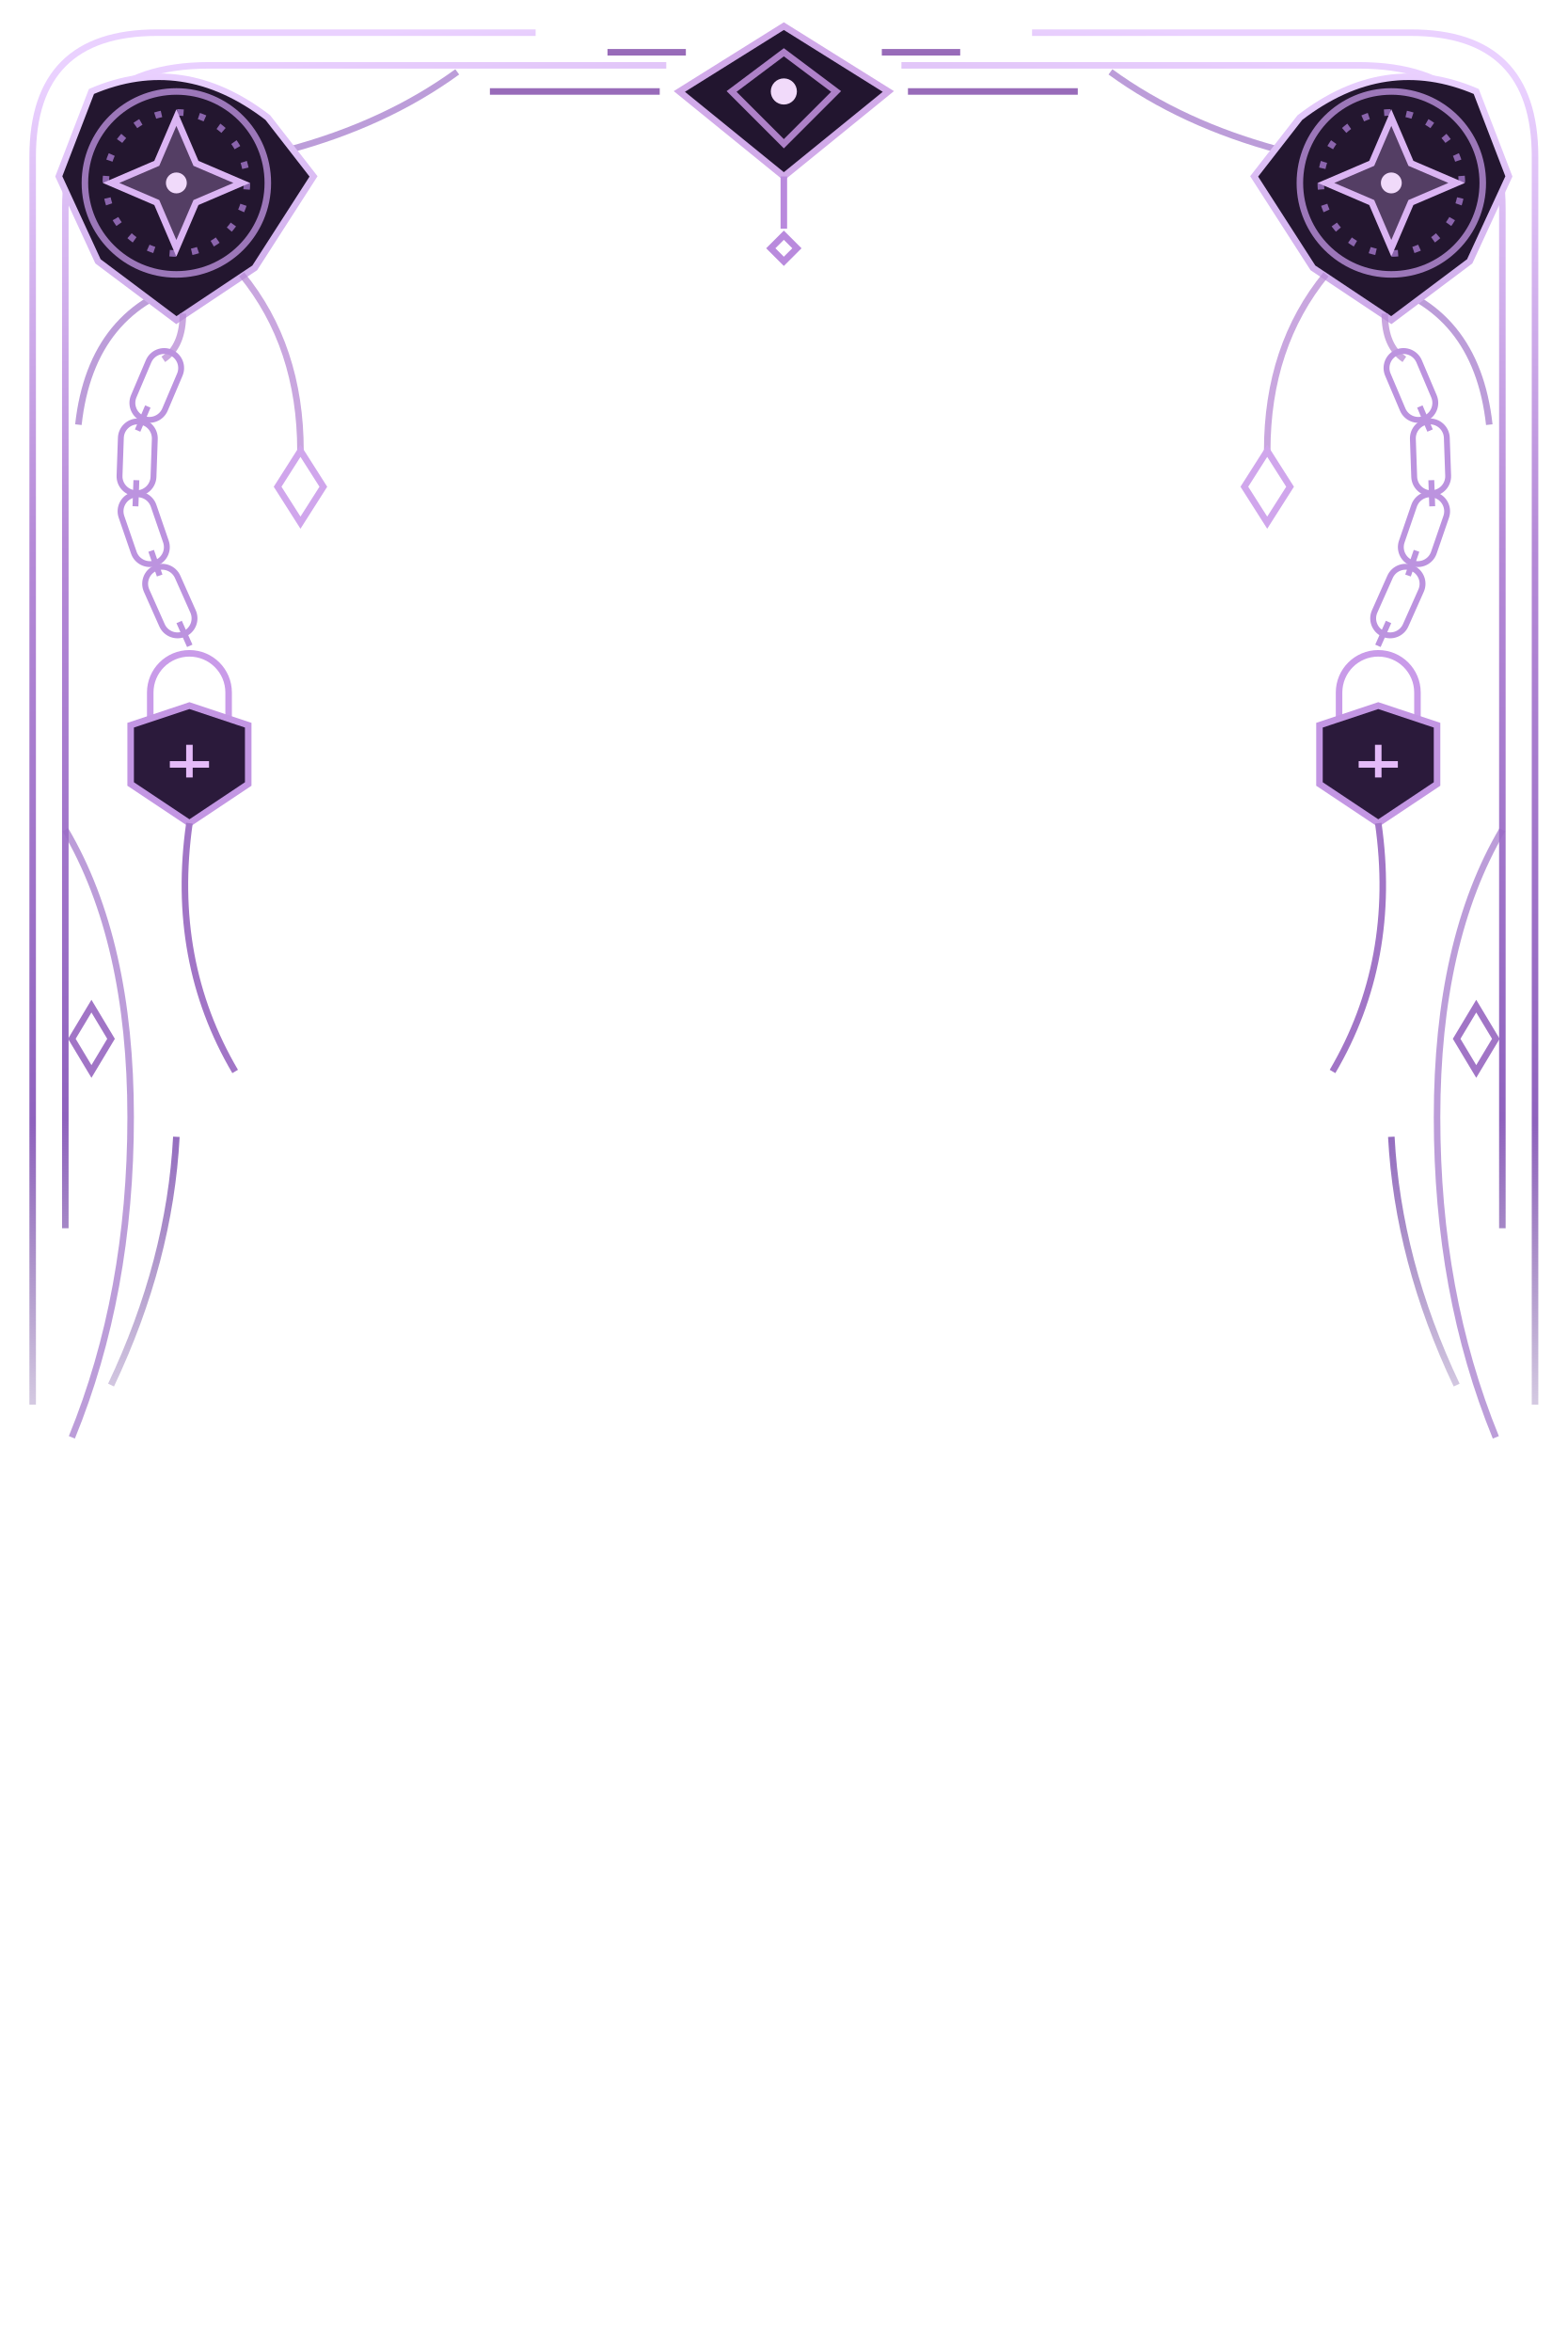
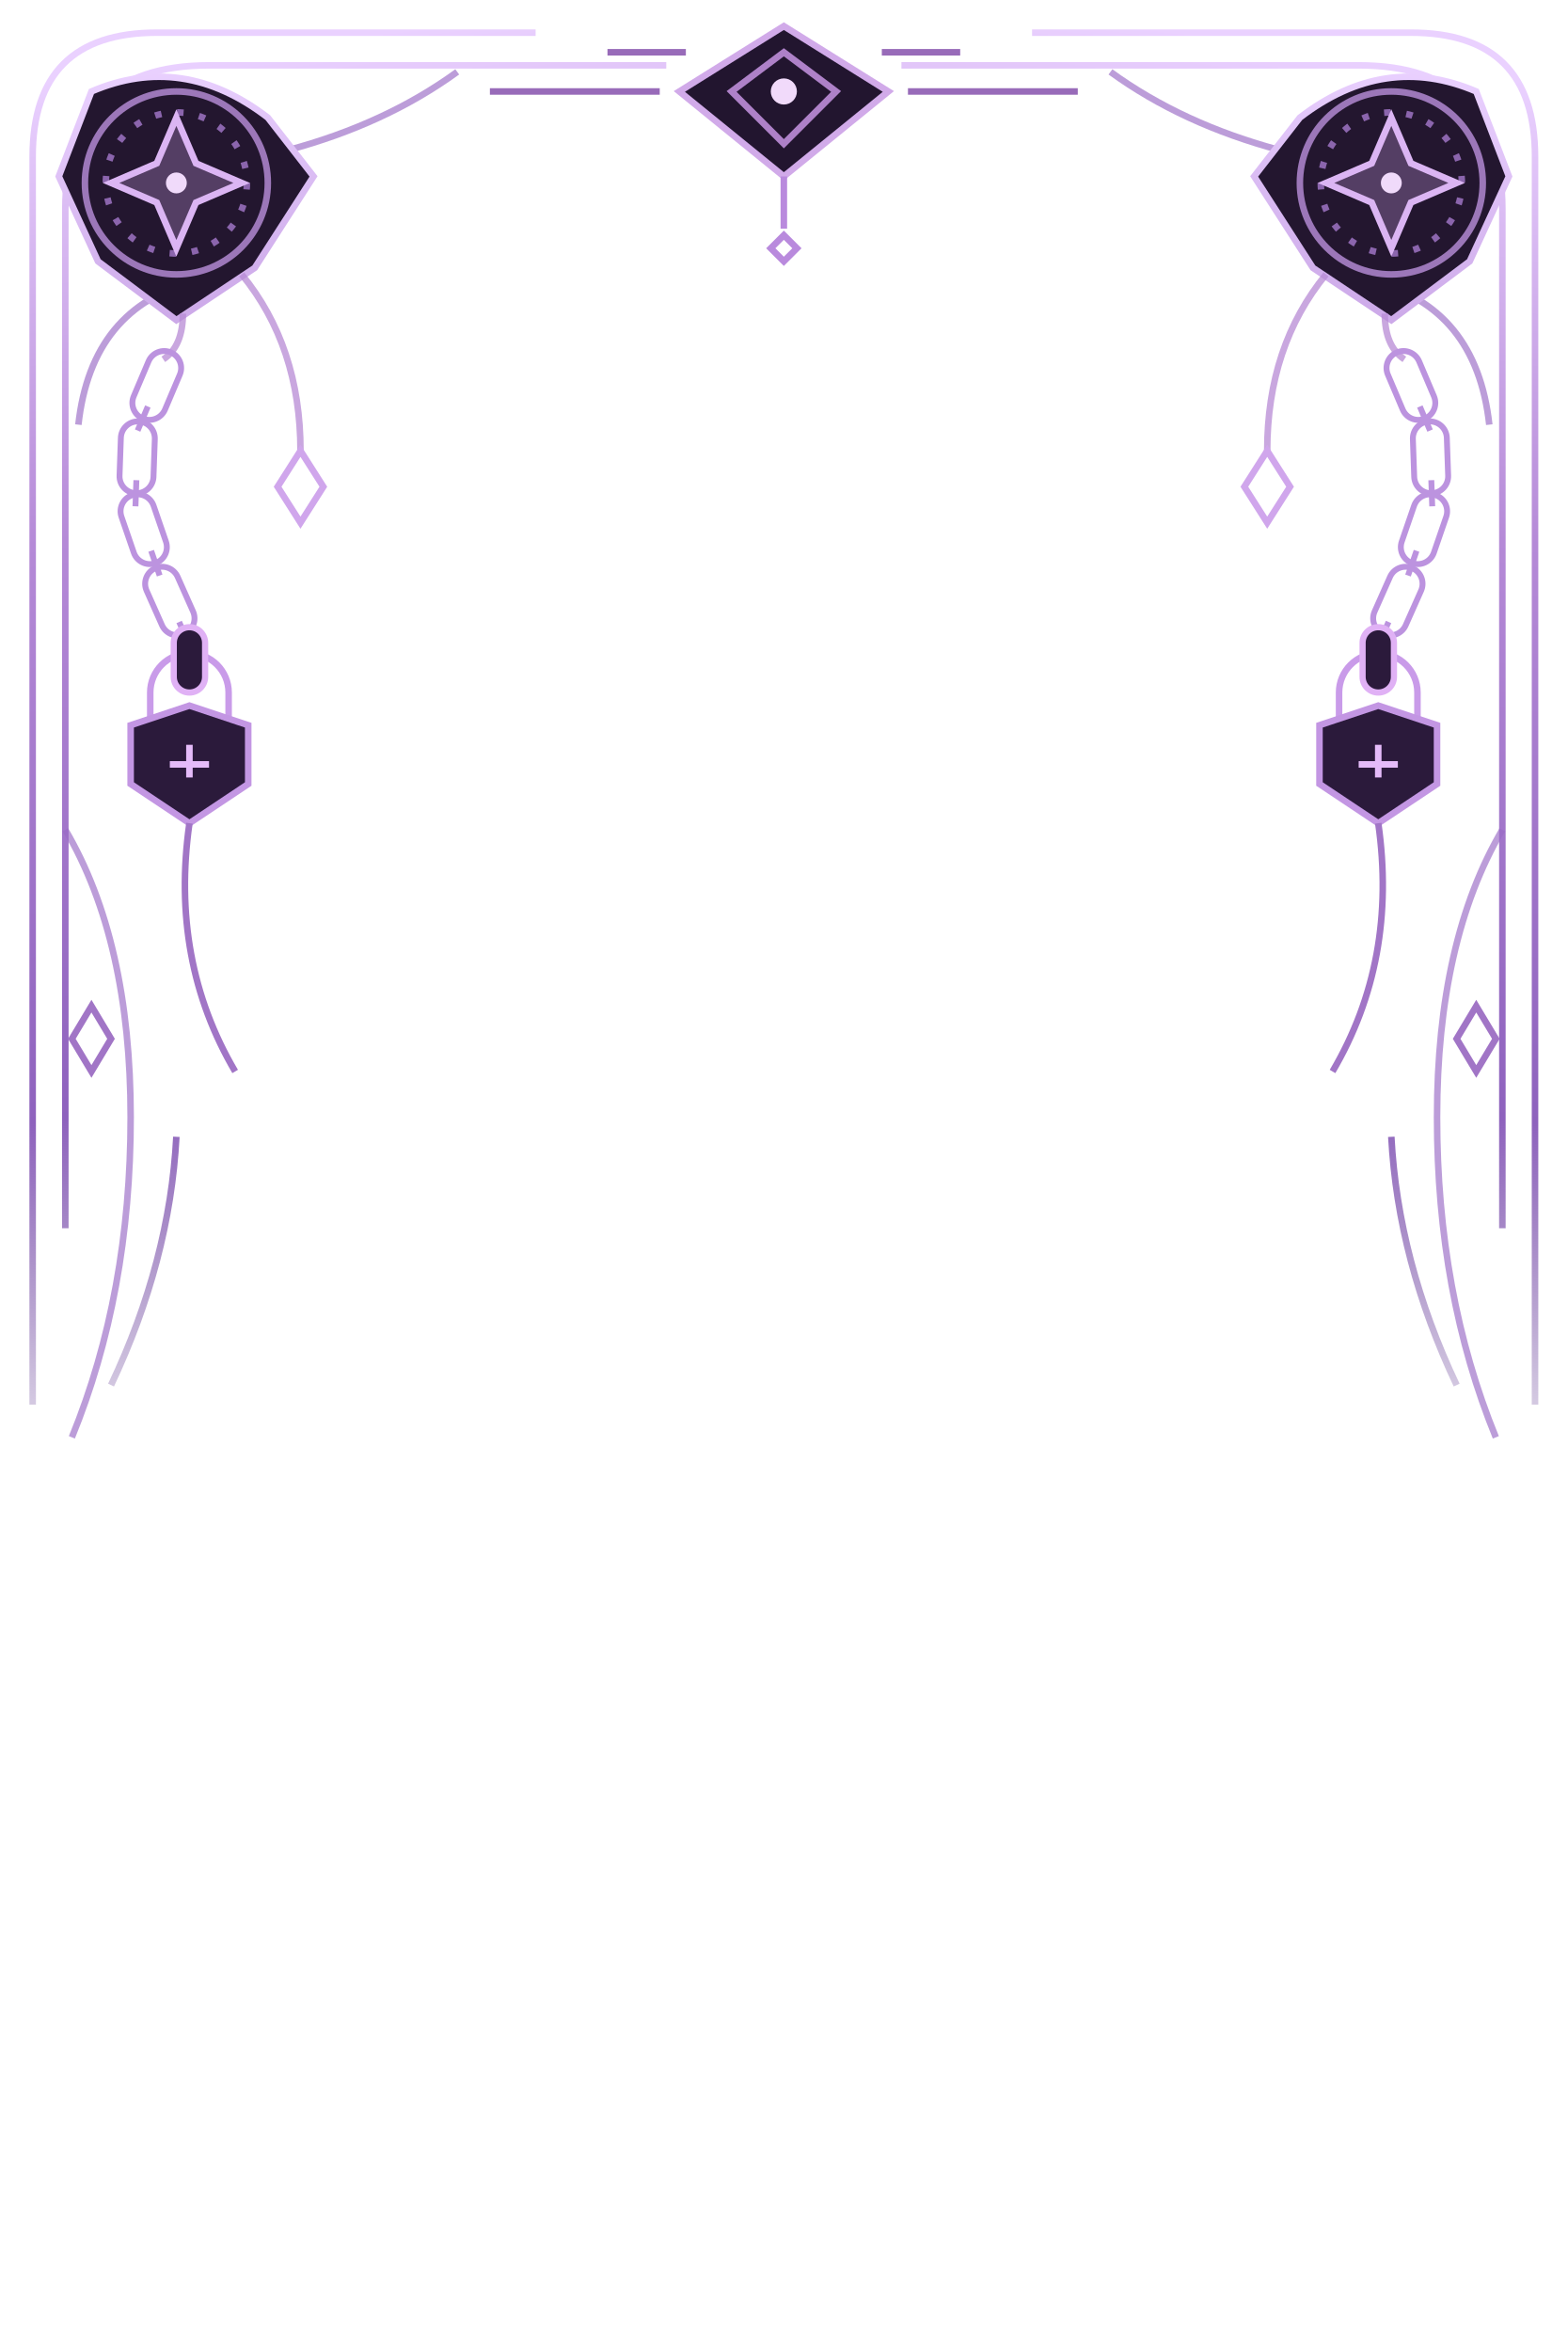
<svg xmlns="http://www.w3.org/2000/svg" viewBox="0 0 240 360" fill="none">
  <defs>
    <linearGradient id="silver" x1="9" y1="12" x2="40" y2="229" gradientUnits="userSpaceOnUse">
      <stop stop-color="#ead1ff" />
      <stop offset=".32" stop-color="#b58ad7" />
      <stop offset=".72" stop-color="#8e62bd" />
      <stop offset="1" stop-color="#684992" stop-opacity="0" />
    </linearGradient>
    <g id="link" stroke="#bc93df" stroke-width=".9">
      <rect x="-2.6" y="-5.5" width="5.2" height="11" rx="2.6" />
      <path d="M0 3.5v4" />
    </g>
    <g id="binding">
      <path d="M5 215V24Q5 5 24 5h58M10 188V32Q10 10 32 10h70" stroke="url(#silver)" />
      <path d="M12 65Q14 47 30 43M44 23q15-4 26-12M10 127q10 17 10 44t-9 49" stroke="#9a6bc6" opacity=".66" />
      <path d="M9 27 14 14Q28 8 41 18l7 9-9 14-12 8-12-9Z" fill="#23162f" stroke="url(#silver)" />
      <circle cx="27" cy="28" r="14" stroke="#ba90dc" stroke-opacity=".8" />
      <circle cx="27" cy="28" r="10.8" stroke="#8b65ad" stroke-dasharray="1 2.4" />
      <path d="m27 18 3 7 7 3-7 3-3 7-3-7-7-3 7-3Z" fill="#d2a4ee" fill-opacity=".28" stroke="#dbb5f3" />
      <circle cx="27" cy="28" r="1.6" fill="#f0dafa" />
      <path d="M28 48q0 5-3 7m12-13q9 11 9 27" stroke="#b78ad4" stroke-opacity=".75" />
      <use href="#link" transform="translate(24 59) rotate(23)" />
      <use href="#link" transform="translate(21 70) rotate(2)" />
      <use href="#link" transform="translate(22 81) rotate(-19)" />
      <use href="#link" transform="translate(26 92) rotate(-24)" />
      <path d="m46 69 3.5 5.5L46 80l-3.5-5.5Z" stroke="#d0a6ec" />
      <path d="M23 110v-4a6 6 0 0 1 12 0v4" stroke="#c99be9" />
+       <rect x="26.6" y="96" width="4.8" height="10" rx="2.4" fill="#2b1a3b" stroke="#e0b1f5" stroke-width=".95" />
      <path d="m20 111 9-3 9 3v9l-9 6-9-6Z" fill="#2b1a3b" stroke="#c396e3" />
      <path d="M29 114v5m-3-2h6" stroke="#e5bbf9" />
      <path d="M29 126q-3 21 7 38M14 154l3 5-3 5-3-5Z" stroke="#a175c6" />
      <path d="M27 174q-1 19-10 38" stroke="url(#silver)" />
    </g>
  </defs>
  <use href="#binding" />
  <use href="#binding" transform="translate(240) scale(-1 1)" />
  <path d="M75 14h26m38 0h26M93 8h12m30 0h12" stroke="#986bb9" />
  <path d="m104 14 16-10 16 10-16 13Z" fill="#22152f" stroke="#d1aae9" />
  <path d="m112 14 8-6 8 6-8 8Z" stroke="#ae81c8" />
  <path d="M120 27v8m-2 3 2 2 2-2-2-2Z" stroke="#b98add" />
  <circle cx="120" cy="14" r="2" fill="#f1dafa" />
</svg>
